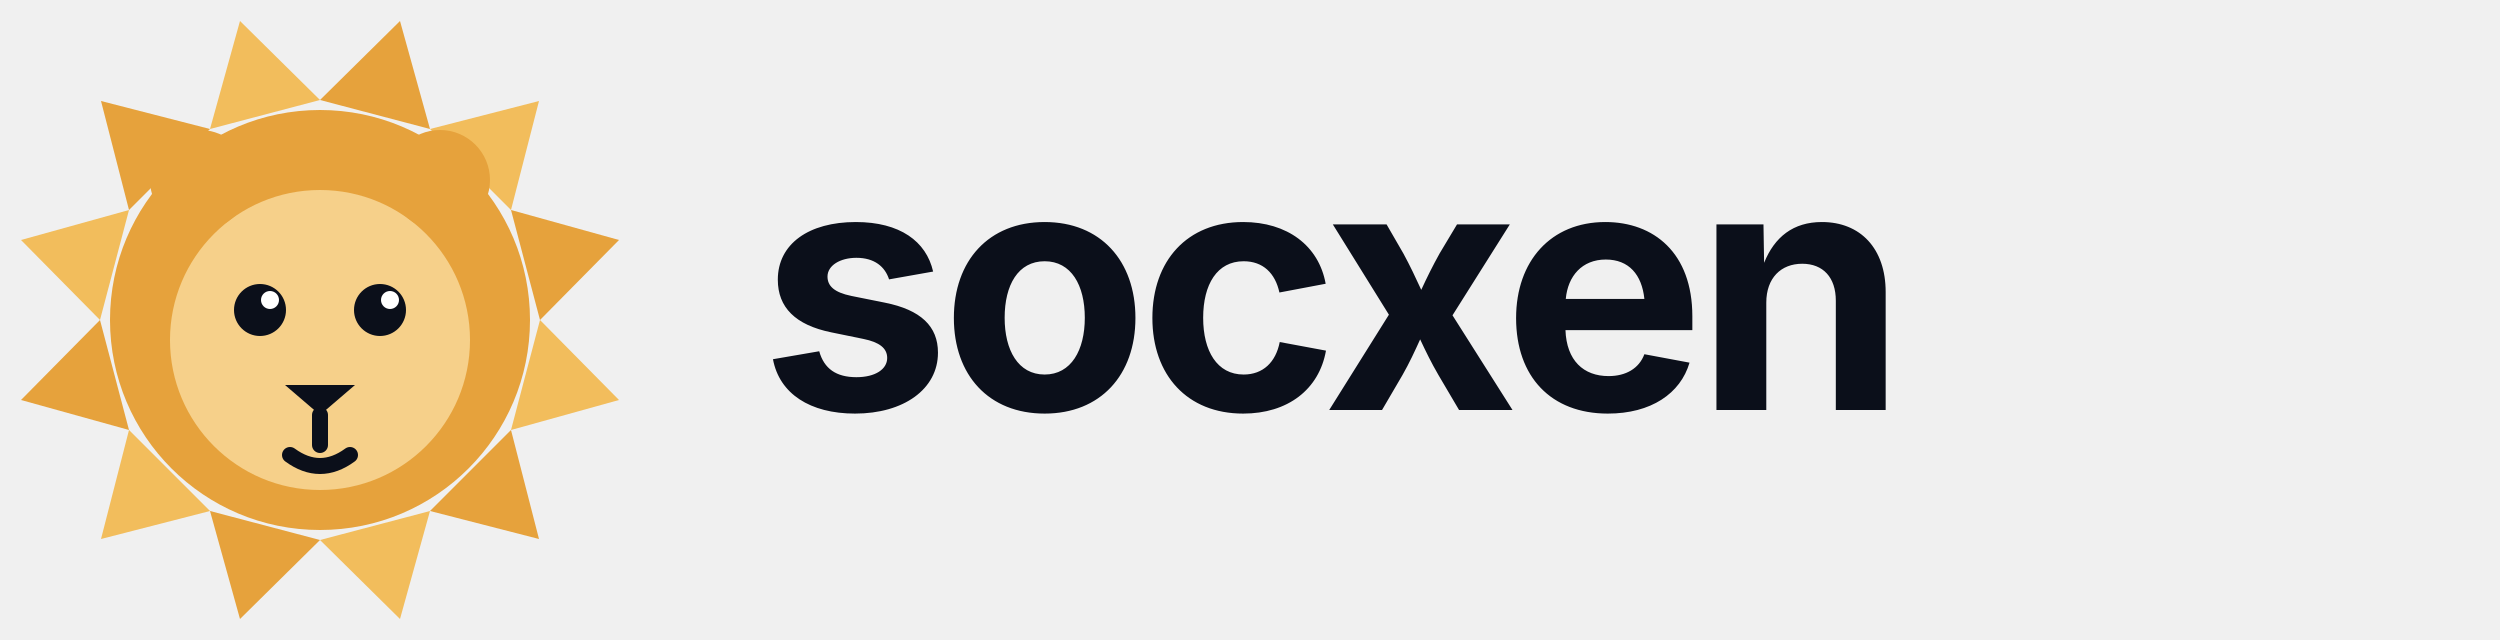
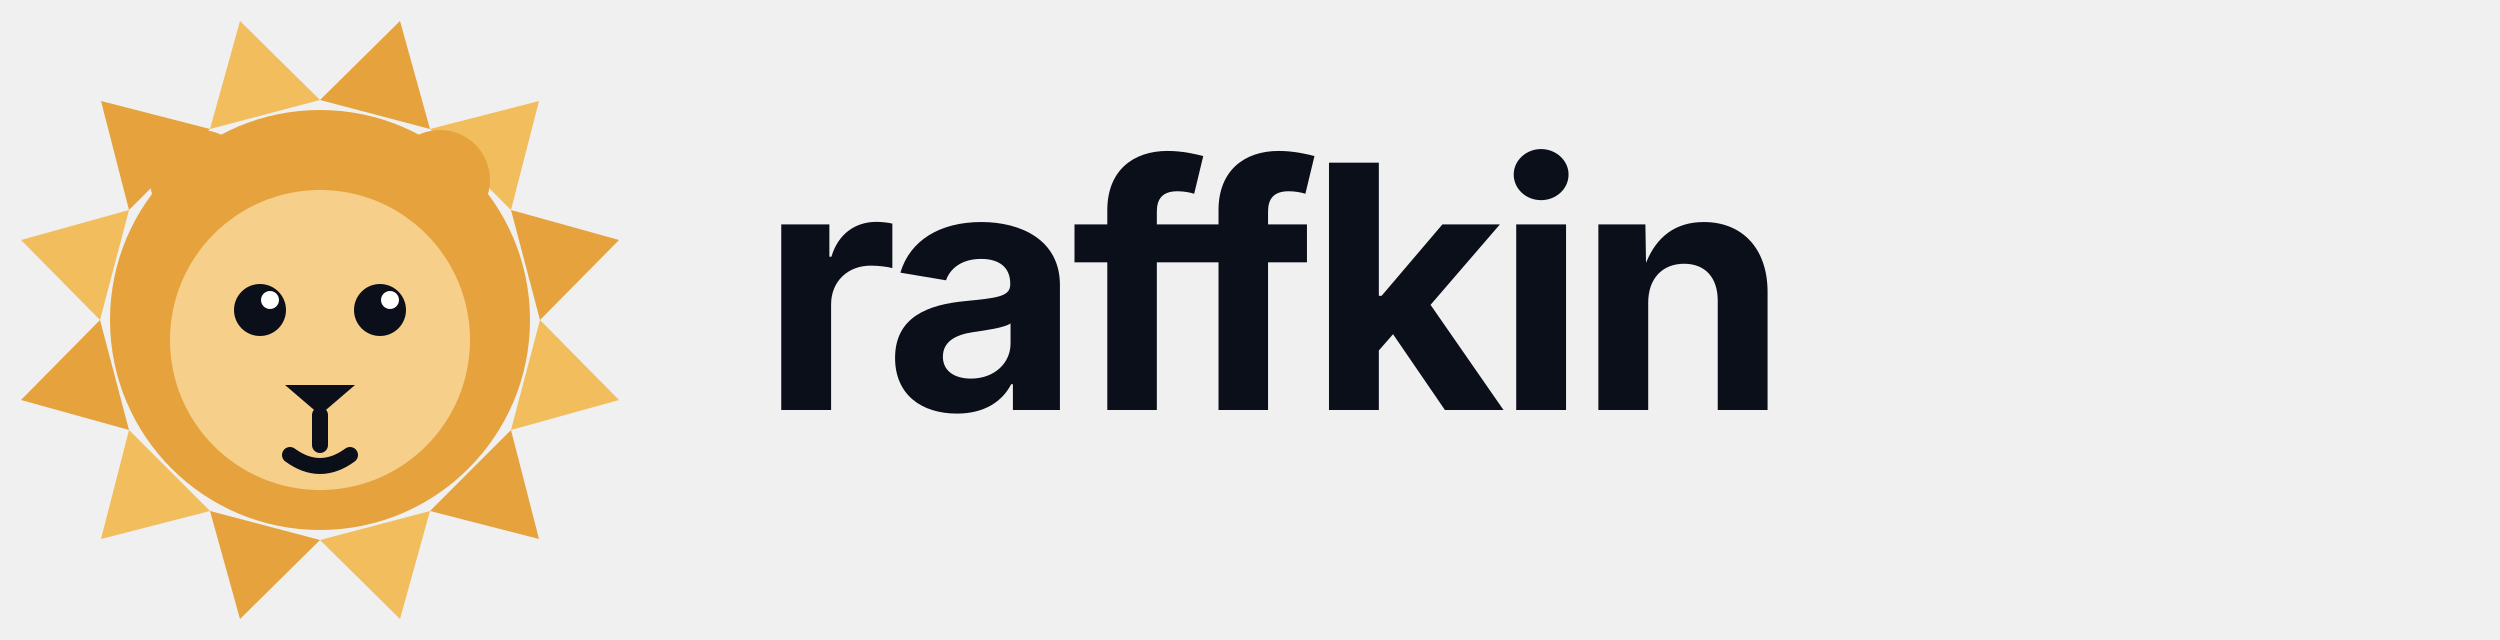
- <svg xmlns="http://www.w3.org/2000/svg" viewBox="0 0 250 64" width="250" height="64" role="img" aria-label="socxen — agentic SOC skill suite">
+ <svg xmlns="http://www.w3.org/2000/svg" viewBox="0 0 250 64" width="250" height="64" role="img" aria-label="Raffkin — agentic SOC skill suite">
  <g transform="translate(0 0)">
    <path d="M54.0 32.0 L61.9 40.0 L51.1 43.0 Z" fill="#f2bd5c" />
    <path d="M51.1 43.0 L53.9 53.9 L43.0 51.1 Z" fill="#e6a23c" />
    <path d="M43.0 51.1 L40.0 61.9 L32.0 54.0 Z" fill="#f2bd5c" />
    <path d="M32.0 54.0 L24.0 61.9 L21.0 51.1 Z" fill="#e6a23c" />
    <path d="M21.0 51.1 L10.1 53.9 L12.9 43.0 Z" fill="#f2bd5c" />
    <path d="M12.9 43.0 L2.1 40.0 L10.0 32.0 Z" fill="#e6a23c" />
    <path d="M10.0 32.0 L2.1 24.0 L12.9 21.0 Z" fill="#f2bd5c" />
    <path d="M12.9 21.0 L10.1 10.1 L21.0 12.9 Z" fill="#e6a23c" />
    <path d="M21.0 12.9 L24.0 2.1 L32.0 10.0 Z" fill="#f2bd5c" />
    <path d="M32.0 10.0 L40.0 2.1 L43.0 12.9 Z" fill="#e6a23c" />
    <path d="M43.0 12.9 L53.9 10.1 L51.1 21.0 Z" fill="#f2bd5c" />
    <path d="M51.1 21.0 L61.9 24.0 L54.0 32.0 Z" fill="#e6a23c" />
    <circle cx="32" cy="32" r="21" fill="#e6a23c" />
    <circle cx="32" cy="34" r="15" fill="#f6d08a" />
    <circle cx="20" cy="18" r="5" fill="#e6a23c" />
    <circle cx="44" cy="18" r="5" fill="#e6a23c" />
    <circle cx="26" cy="31" r="2.6" fill="#0b0f1a" />
    <circle cx="38" cy="31" r="2.6" fill="#0b0f1a" />
    <circle cx="27" cy="30" r=".9" fill="#fff" />
    <circle cx="39" cy="30" r=".9" fill="#fff" />
    <path d="M28.5 38.5 L32 41.5 L35.5 38.5 Z" fill="#0b0f1a" />
    <path d="M32 41.5 v3 M29 45.5 q3 2.2 6 0" stroke="#0b0f1a" stroke-width="1.6" fill="none" stroke-linecap="round" />
  </g>
-   <text x="76" y="41" font-family="Space Grotesk, Inter, system-ui, sans-serif" font-size="34" font-weight="700" letter-spacing="-1" fill="#0b0f1a">socxen</text>
+   <text x="76" y="41" font-family="Space Grotesk, Inter, system-ui, sans-serif" font-size="34" font-weight="700" letter-spacing="-1" fill="#0b0f1a">raffkin</text>
</svg>
